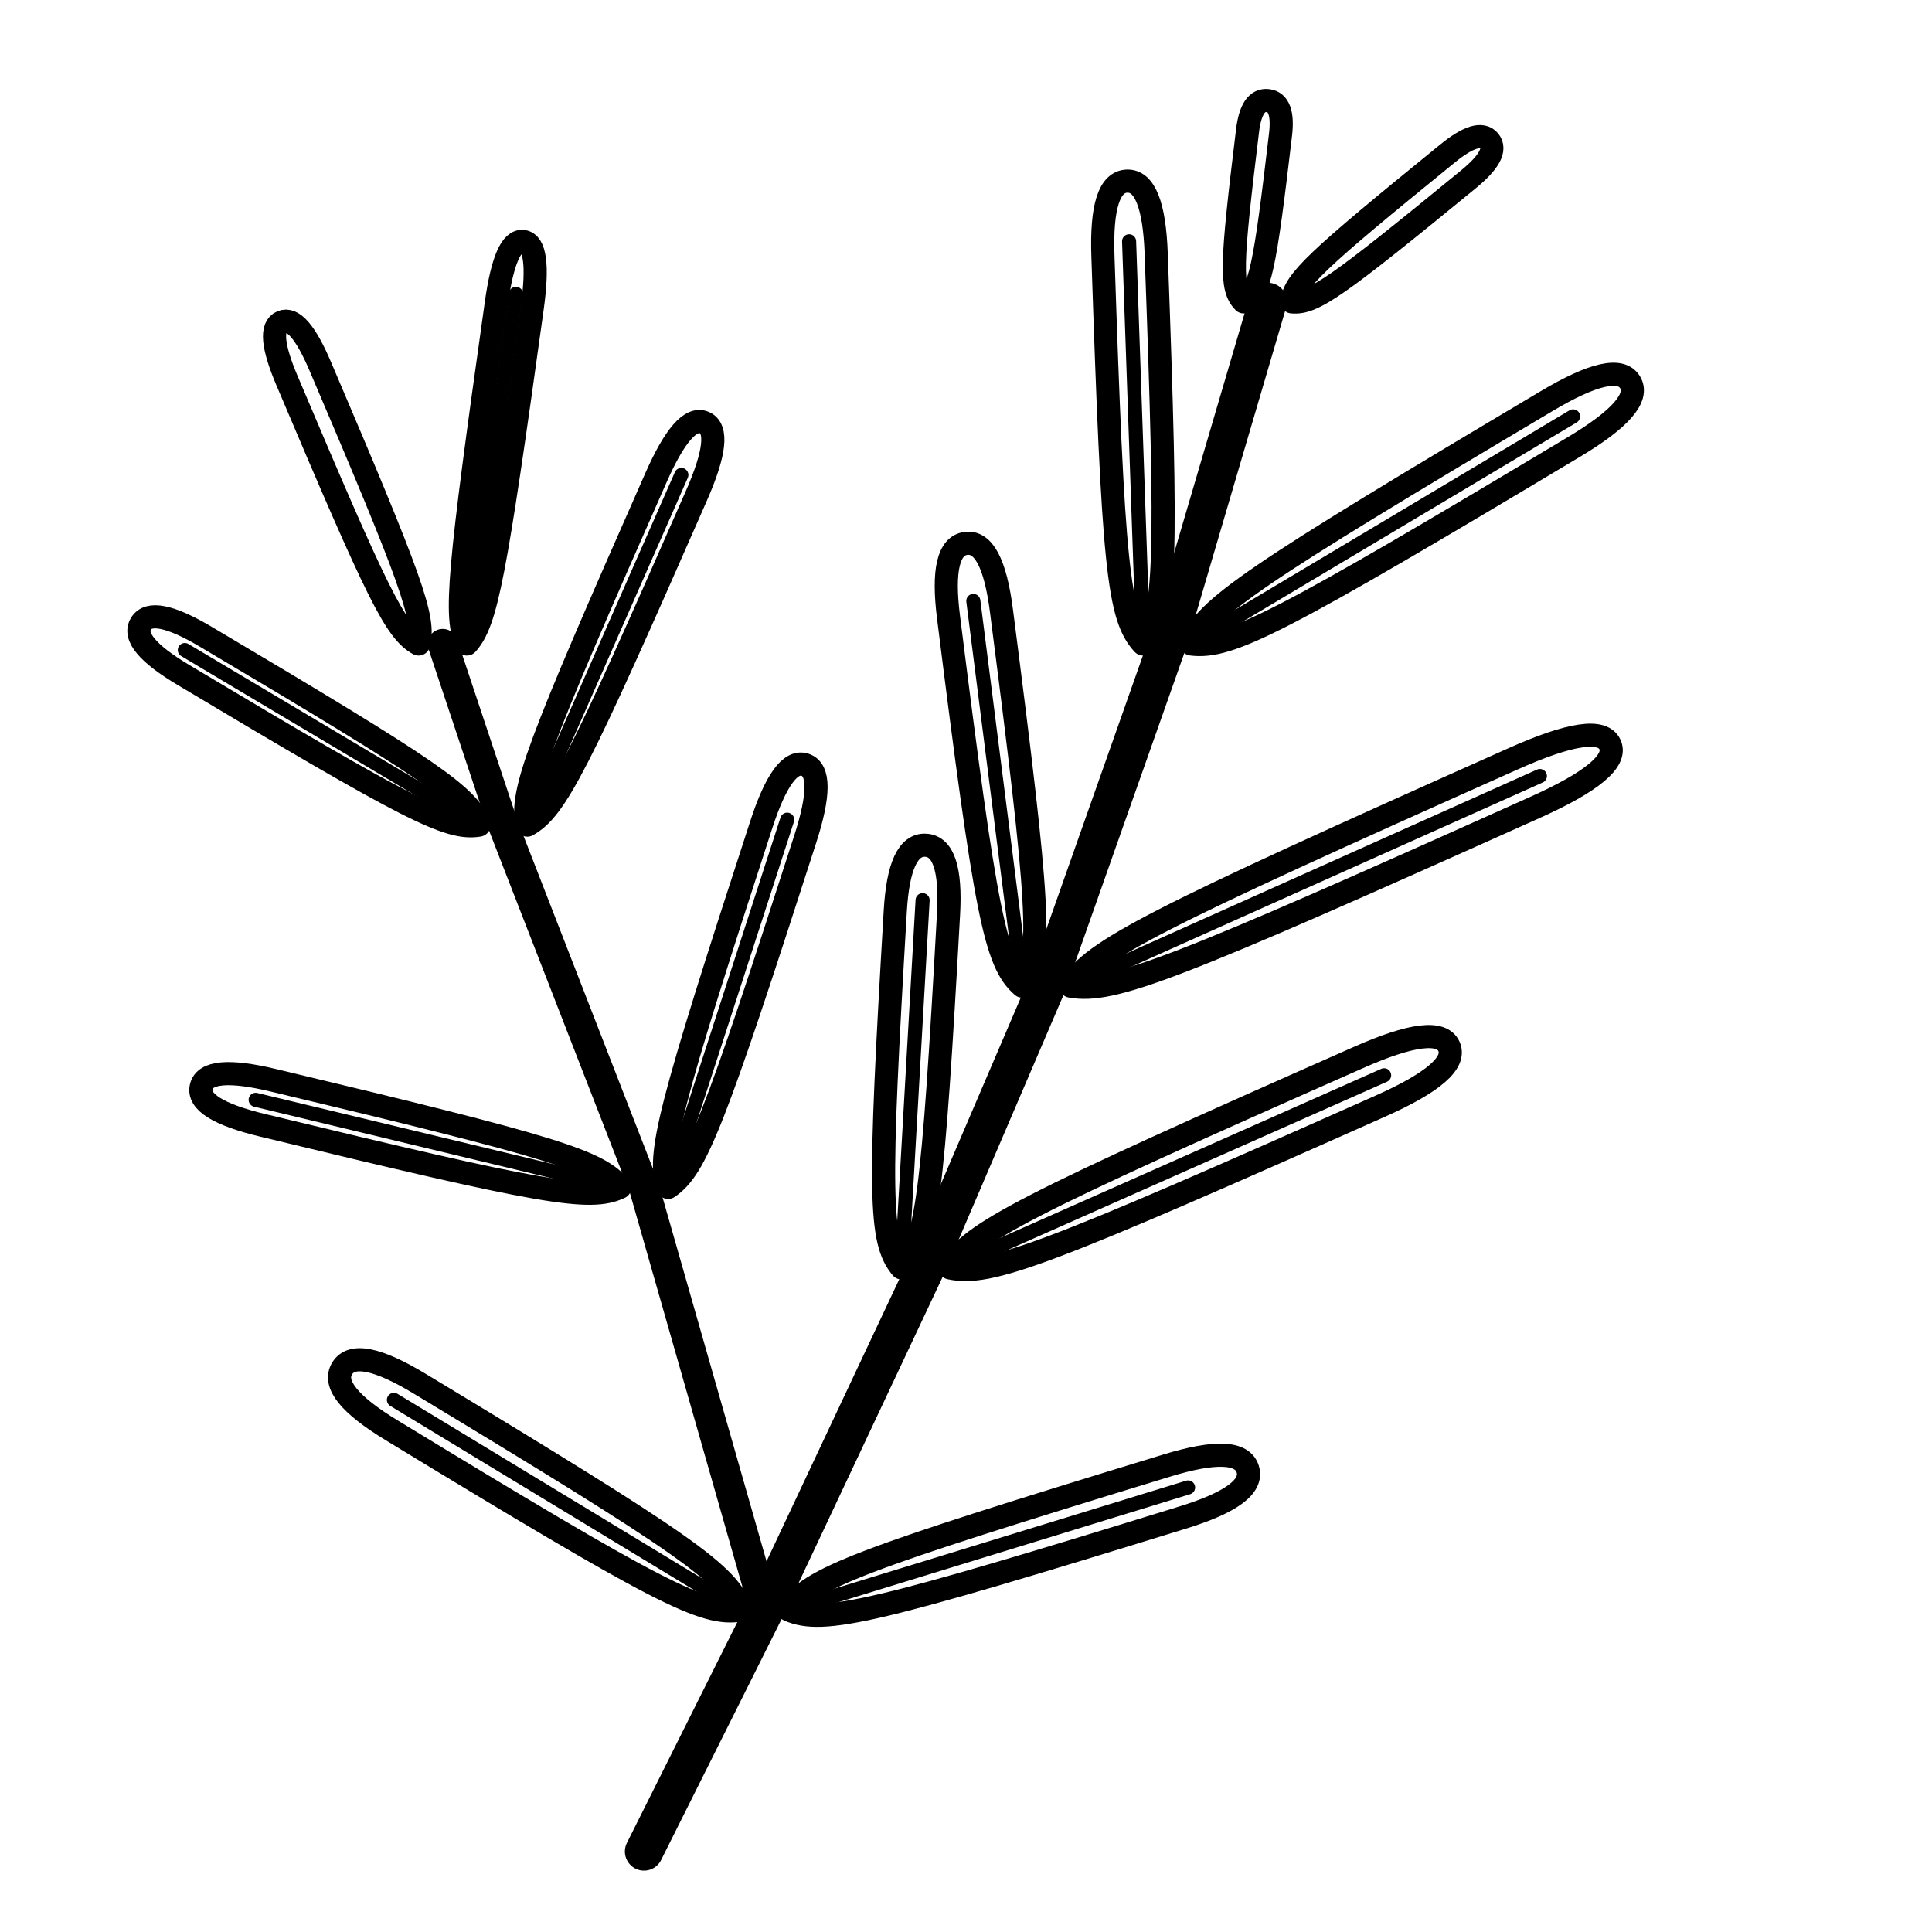
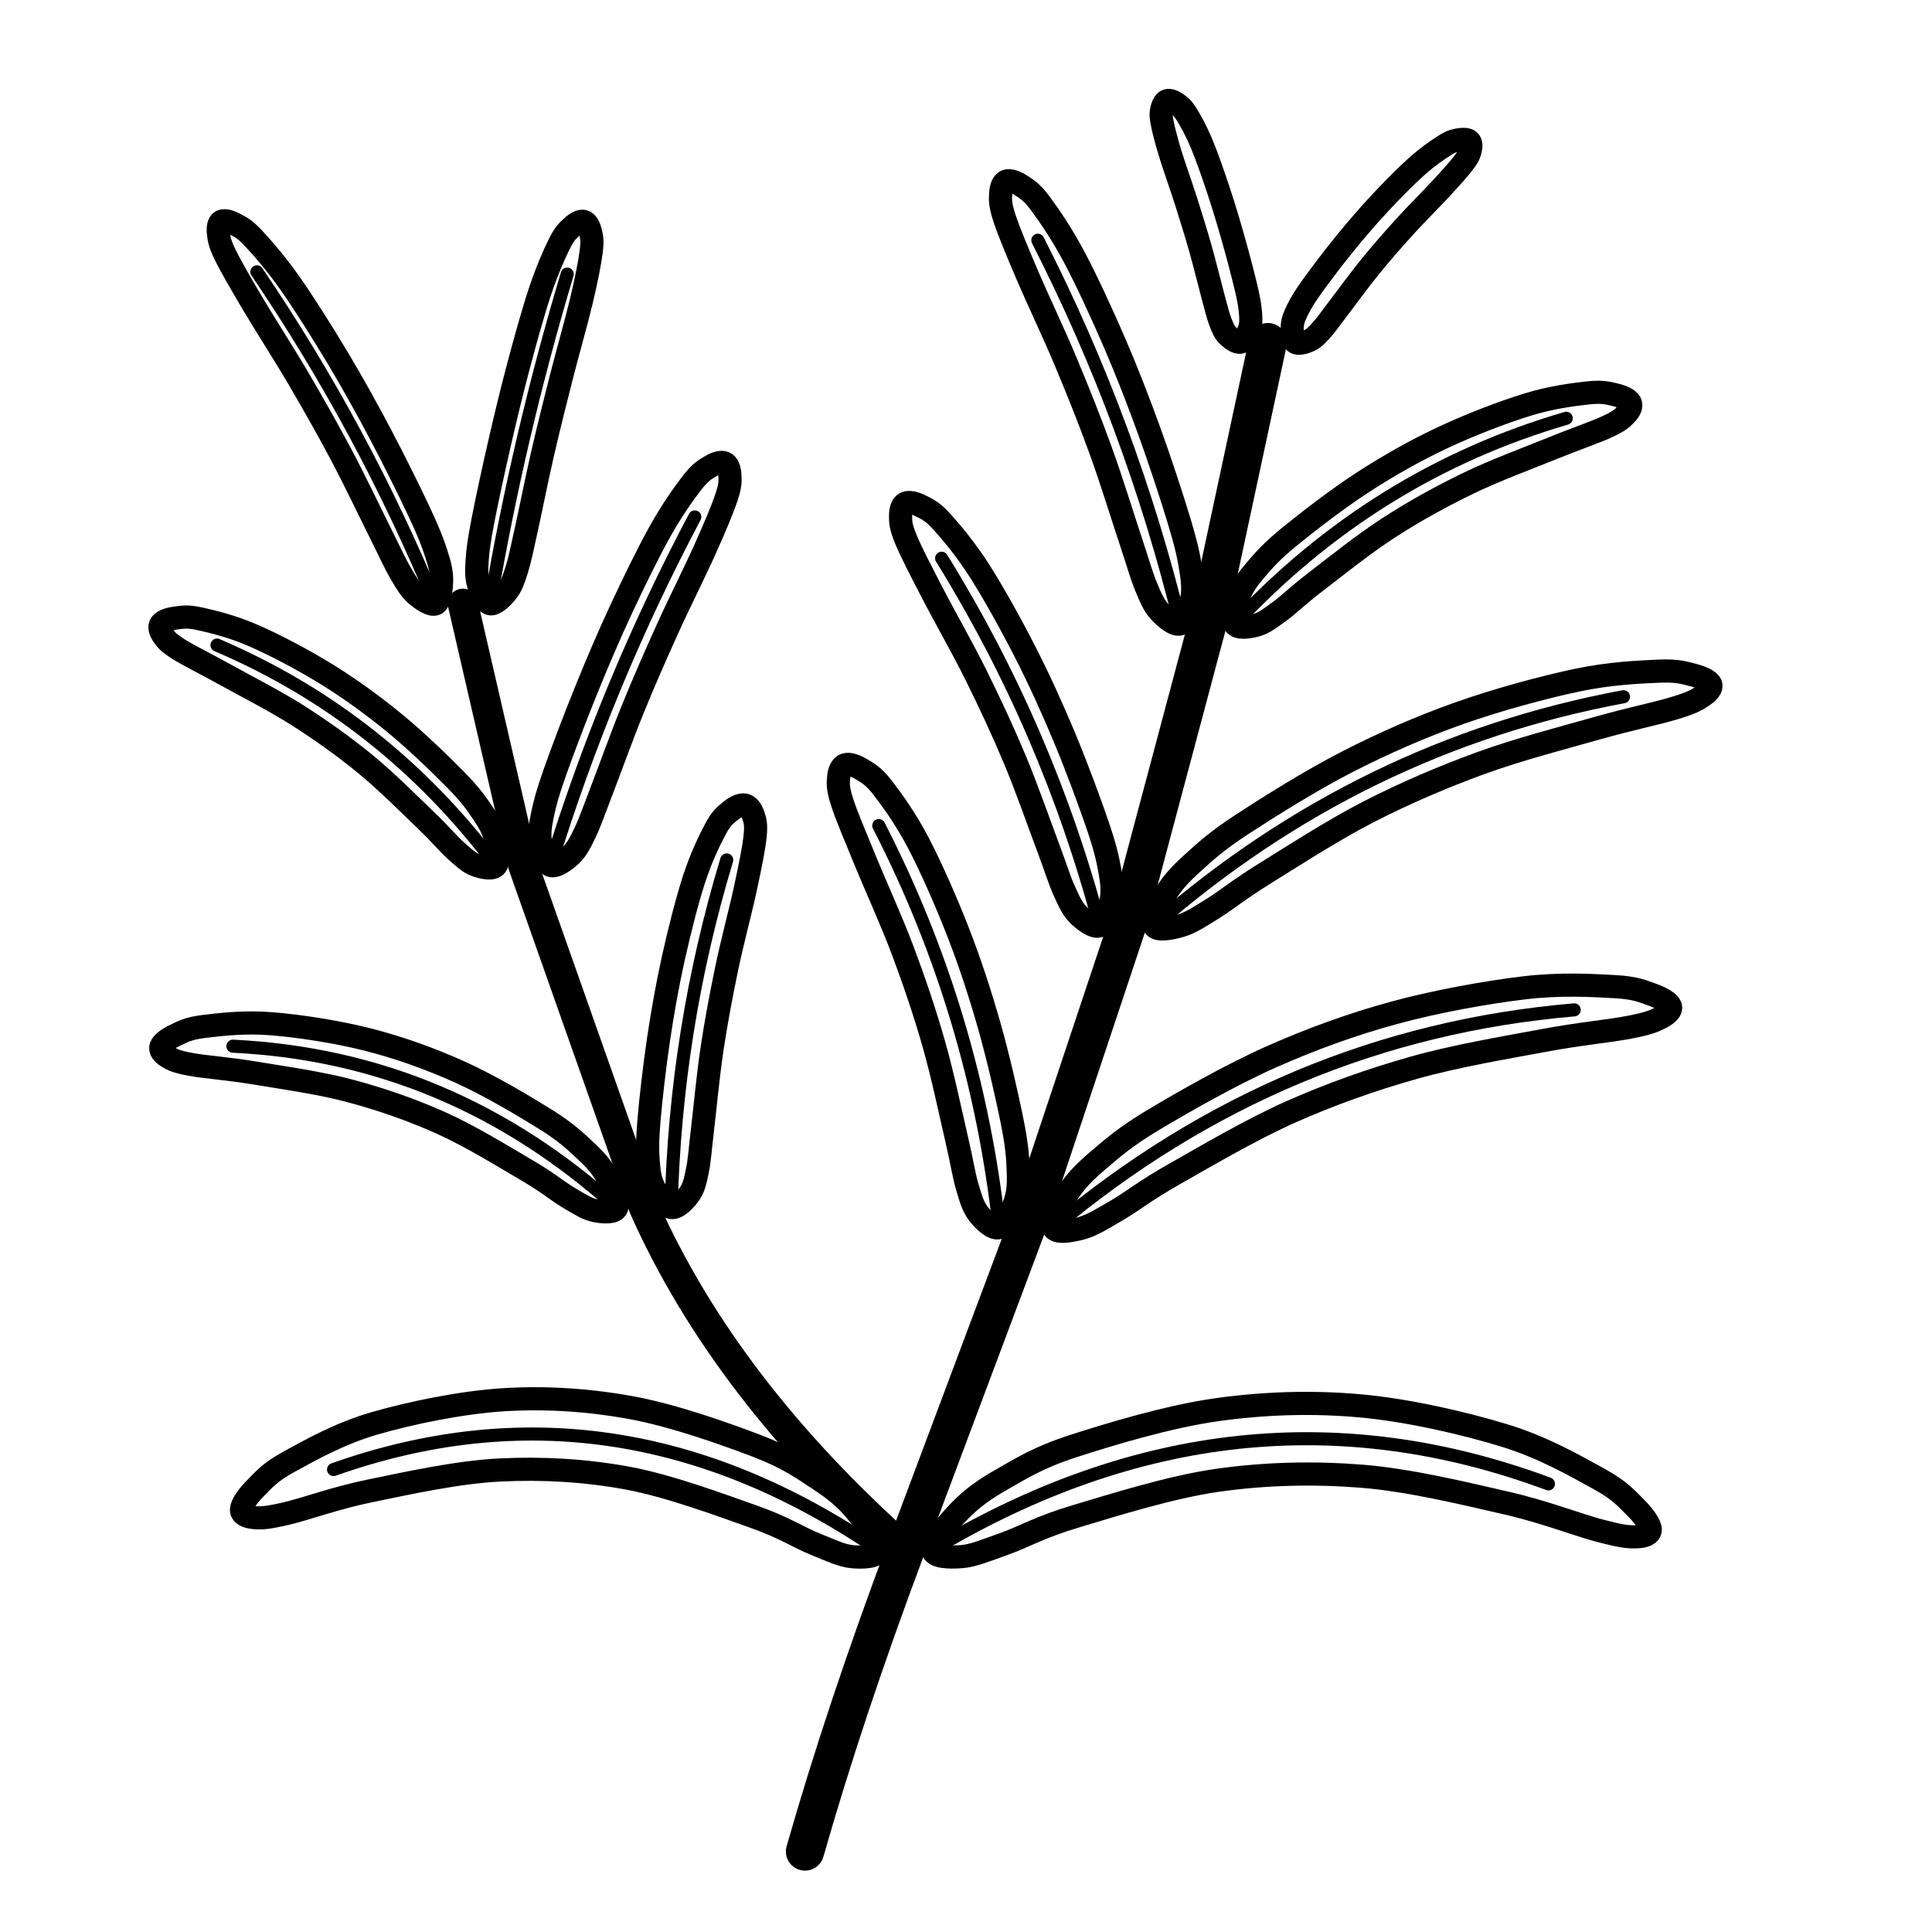
<svg xmlns="http://www.w3.org/2000/svg" width="96" height="96" viewBox="0 0 96 96" fill="none" stroke-linecap="round" stroke-linejoin="round" role="img" aria-label="Rosmarin · Salvia rosmarinus">
-   <path class="leaf-twig" d="M32 92 L38 80 L46 63 L52 49 L58 32 L63 15" fill="none" stroke="currentColor" stroke-width="1.9" />
-   <path class="leaf-twig" d="M38 80 L32 59 L25 41 L22 32" fill="none" stroke="currentColor" stroke-width="1.5" />
-   <path class="leaf-blade" d="M36.8 80 C34.982 80.319 32.72 79.138 19.468 71.075 Q16.3 69.155 17 68 Q17.7 66.845 20.868 68.765 C34.148 76.782 36.242 78.241 36.8 80 Z" fill="none" stroke="currentColor" stroke-width="1.15" />
-   <path class="leaf-midrib" d="M36.8 80 L19.574 69.56" fill="none" stroke="currentColor" stroke-width="0.7" />
-   <path class="leaf-blade" d="M39.2 80 C40.211 78.419 42.672 77.494 57.956 72.829 Q61.604 71.709 62 73 Q62.396 74.291 58.748 75.411 C43.48 80.126 40.925 80.741 39.2 80 Z" fill="none" stroke="currentColor" stroke-width="1.15" />
-   <path class="leaf-midrib" d="M39.2 80 L59.036 73.91" fill="none" stroke="currentColor" stroke-width="0.7" />
-   <path class="leaf-blade" d="M44.8 63 C43.681 61.672 43.655 59.353 44.485 45.284 Q44.677 41.924 46 42 Q47.323 42.076 47.131 45.436 C46.353 59.507 46.063 61.808 44.8 63 Z" fill="none" stroke="currentColor" stroke-width="1.15" />
-   <path class="leaf-midrib" d="M44.8 63 L45.844 44.73" fill="none" stroke="currentColor" stroke-width="0.7" />
-   <path class="leaf-blade" d="M47.2 63 C48.204 61.25 50.868 59.895 67.495 52.549 Q71.463 50.789 72 52 Q72.537 53.211 68.569 54.971 C51.964 62.365 49.172 63.43 47.2 63 Z" fill="none" stroke="currentColor" stroke-width="1.15" />
-   <path class="leaf-midrib" d="M47.2 63 L68.776 53.43" fill="none" stroke="currentColor" stroke-width="0.7" />
-   <path class="leaf-blade" d="M50.8 49 C49.449 47.831 48.983 45.431 47.134 30.687 Q46.686 27.167 48 27 Q49.314 26.833 49.762 30.353 C51.665 45.089 51.815 47.529 50.8 49 Z" fill="none" stroke="currentColor" stroke-width="1.15" />
-   <path class="leaf-midrib" d="M50.8 49 L48.364 29.86" fill="none" stroke="currentColor" stroke-width="0.7" />
-   <path class="leaf-blade" d="M53.2 49 C54.321 47.192 57.204 45.727 75.171 37.711 Q79.459 35.791 80 37 Q80.541 38.209 76.253 40.129 C58.308 48.193 55.295 49.368 53.2 49 Z" fill="none" stroke="currentColor" stroke-width="1.15" />
-   <path class="leaf-midrib" d="M53.2 49 L76.516 38.56" fill="none" stroke="currentColor" stroke-width="0.7" />
-   <path class="leaf-blade" d="M56.8 32 C55.56 30.661 55.313 28.137 54.804 12.726 Q54.676 9.046 56 9 Q57.324 8.954 57.452 12.634 C58.015 28.043 57.944 30.579 56.8 32 Z" fill="none" stroke="currentColor" stroke-width="1.15" />
-   <path class="leaf-midrib" d="M56.8 32 L56.104 11.99" fill="none" stroke="currentColor" stroke-width="0.7" />
-   <path class="leaf-blade" d="M59.2 32 C59.897 30.196 62.214 28.629 76.833 19.942 Q80.321 17.862 81 19 Q81.679 20.138 78.191 22.218 C63.598 30.951 61.119 32.244 59.2 32 Z" fill="none" stroke="currentColor" stroke-width="1.15" />
-   <path class="leaf-midrib" d="M59.2 32 L78.166 20.69" fill="none" stroke="currentColor" stroke-width="0.7" />
-   <path class="leaf-blade" d="M61.8 15 C61.135 14.312 61.168 13.2 61.989 6.502 Q62.181 4.902 63 5 Q63.819 5.098 63.627 6.698 C62.84 13.4 62.609 14.488 61.8 15 Z" fill="none" stroke="currentColor" stroke-width="1.15" />
-   <path class="leaf-blade" d="M64.2 15 C64.318 13.945 65.334 12.988 71.91 7.641 Q73.478 6.361 74 7 Q74.522 7.639 72.954 8.919 C66.398 14.292 65.258 15.095 64.2 15 Z" fill="none" stroke="currentColor" stroke-width="1.15" />
-   <path class="leaf-blade" d="M30.8 59 C29.31 59.706 26.99 59.291 13.059 55.918 Q9.731 55.118 10 54 Q10.269 52.882 13.597 53.682 C27.538 57.009 29.794 57.694 30.8 59 Z" fill="none" stroke="currentColor" stroke-width="1.15" />
-   <path class="leaf-midrib" d="M30.8 59 L12.704 54.65" fill="none" stroke="currentColor" stroke-width="0.7" />
-   <path class="leaf-blade" d="M33.2 59 C32.623 57.421 33.24 55.069 37.818 41.006 Q38.906 37.646 40 38 Q41.094 38.354 40.006 41.714 C35.472 55.791 34.593 58.059 33.2 59 Z" fill="none" stroke="currentColor" stroke-width="1.15" />
-   <path class="leaf-midrib" d="M33.2 59 L39.116 40.73" fill="none" stroke="currentColor" stroke-width="0.7" />
-   <path class="leaf-blade" d="M23.8 41 C22.286 41.251 20.37 40.264 9.125 33.545 Q6.437 31.945 7 31 Q7.563 30.055 10.251 31.655 C21.518 38.336 23.298 39.549 23.8 41 Z" fill="none" stroke="currentColor" stroke-width="1.15" />
-   <path class="leaf-midrib" d="M23.8 41 L9.184 32.3" fill="none" stroke="currentColor" stroke-width="0.7" />
-   <path class="leaf-blade" d="M26.2 41 C25.822 39.401 26.669 37.148 32.585 23.757 Q33.993 20.557 35 21 Q36.007 21.443 34.599 24.643 C28.723 38.052 27.634 40.199 26.2 41 Z" fill="none" stroke="currentColor" stroke-width="1.15" />
-   <path class="leaf-midrib" d="M26.2 41 L33.856 23.6" fill="none" stroke="currentColor" stroke-width="0.7" />
-   <path class="leaf-blade" d="M20.8 32 C19.647 31.357 18.799 29.639 14.26 18.912 Q13.172 16.352 14 16 Q14.828 15.648 15.916 18.208 C20.489 28.921 21.137 30.723 20.8 32 Z" fill="none" stroke="currentColor" stroke-width="1.15" />
-   <path class="leaf-blade" d="M23.2 32 C22.566 30.688 22.767 28.473 24.661 15.075 Q25.109 11.875 26 12 Q26.891 12.125 26.443 15.325 C24.585 28.727 24.17 30.912 23.2 32 Z" fill="none" stroke="currentColor" stroke-width="1.15" />
-   <path class="leaf-midrib" d="M23.2 32 L25.636 14.6" fill="none" stroke="currentColor" stroke-width="0.7" />
+   <path class="leaf-twig" d="M40 92 Q42 85 45 77 L51 61 L56 46 L60 31 L63 17" fill="none" stroke="currentColor" stroke-width="1.9" />
+   <path class="leaf-twig" d="M45 77 Q36 69 32 60 L26 43 L23 30" fill="none" stroke="currentColor" stroke-width="1.5" />
+   <path class="leaf-blade" d="M43.65 77 C43.626 77.384 42.883 77.399 42.357 77.352 C41.83 77.305 41.316 77.053 40.49 76.718 C39.664 76.384 38.954 75.89 37.399 75.345 C35.845 74.799 33.258 73.827 31.164 73.443 C29.07 73.06 26.959 72.938 24.834 73.043 C22.709 73.149 20.184 73.713 18.414 74.075 C16.643 74.436 15.178 74.989 14.211 75.211 C13.244 75.433 12.978 75.441 12.61 75.406 C12.241 75.371 11.985 75.245 12 75 C12.015 74.755 12.307 74.334 12.703 73.939 C13.098 73.543 13.387 73.162 14.374 72.626 C15.362 72.09 16.846 71.234 18.626 70.721 C20.406 70.209 22.928 69.679 25.055 69.55 C27.181 69.422 29.291 69.567 31.385 69.95 C33.479 70.334 36.069 71.259 37.62 71.851 C39.171 72.444 39.88 72.972 40.693 73.505 C41.507 74.037 42.01 74.464 42.502 75.047 C42.995 75.629 43.674 76.616 43.65 77 Z" fill="none" stroke="currentColor" stroke-width="1.15" />
+   <path class="leaf-midrib" d="M43.65 77 Q30.55 68.072 16.574 73.021" fill="none" stroke="currentColor" stroke-width="0.65" />
+   <path class="leaf-blade" d="M46.35 77 C46.339 76.615 47.144 75.623 47.722 75.038 C48.3 74.453 48.883 74.022 49.819 73.491 C50.756 72.96 51.573 72.425 53.341 71.852 C55.109 71.279 58.057 70.386 60.426 70.053 C62.796 69.719 65.172 69.641 67.556 69.853 C69.941 70.064 72.754 70.718 74.733 71.322 C76.712 71.925 78.345 72.879 79.432 73.474 C80.519 74.069 80.827 74.472 81.255 74.893 C81.683 75.314 81.993 75.755 82 76 C82.007 76.245 81.713 76.352 81.297 76.363 C80.881 76.373 80.583 76.343 79.504 76.063 C78.426 75.783 76.802 75.133 74.827 74.681 C72.852 74.229 70.038 73.539 67.654 73.351 C65.271 73.163 62.894 73.218 60.524 73.551 C58.155 73.884 55.208 74.824 53.439 75.351 C51.67 75.877 50.852 76.377 49.91 76.71 C48.968 77.043 48.38 77.299 47.787 77.347 C47.194 77.395 46.361 77.385 46.35 77 Z" fill="none" stroke="currentColor" stroke-width="1.15" />
+   <path class="leaf-midrib" d="M46.35 77 Q61.438 67.973 76.941 73.733" fill="none" stroke="currentColor" stroke-width="0.65" />
+   <path class="leaf-blade" d="M49.65 61 C49.347 61.101 48.89 60.657 48.625 60.319 C48.361 59.981 48.245 59.594 48.063 58.973 C47.881 58.353 47.811 57.78 47.534 56.595 C47.256 55.41 46.843 53.419 46.398 51.864 C45.954 50.309 45.435 48.778 44.868 47.264 C44.302 45.749 43.504 44.014 42.999 42.777 C42.494 41.54 42.06 40.535 41.839 39.842 C41.617 39.149 41.645 38.927 41.672 38.62 C41.699 38.313 41.807 38.064 42 38 C42.193 37.936 42.515 38.042 42.828 38.236 C43.14 38.43 43.406 38.554 43.875 39.165 C44.344 39.775 45.016 40.701 45.64 41.898 C46.265 43.095 47.035 44.84 47.62 46.348 C48.205 47.857 48.706 49.393 49.15 50.948 C49.594 52.504 50.045 54.483 50.285 55.68 C50.526 56.877 50.569 57.459 50.595 58.131 C50.621 58.804 50.599 59.237 50.442 59.715 C50.284 60.193 49.953 60.899 49.65 61 Z" fill="none" stroke="currentColor" stroke-width="1.15" />
+   <path class="leaf-midrib" d="M49.65 61 Q48.482 50.404 43.665 41.022" fill="none" stroke="currentColor" stroke-width="0.65" />
+   <path class="leaf-blade" d="M52.35 61 C52.242 60.7 52.722 59.788 53.097 59.226 C53.472 58.664 53.892 58.227 54.6 57.628 C55.307 57.028 55.917 56.479 57.342 55.628 C58.766 54.778 61.158 53.408 63.147 52.525 C65.137 51.641 67.177 50.898 69.277 50.325 C71.378 49.751 73.926 49.299 75.751 49.083 C77.576 48.866 79.17 48.968 80.228 49.025 C81.287 49.082 81.64 49.263 82.102 49.425 C82.564 49.588 82.931 49.809 83 50 C83.069 50.191 82.854 50.398 82.513 50.572 C82.172 50.746 81.923 50.856 80.953 51.045 C79.983 51.233 78.474 51.368 76.692 51.703 C74.909 52.038 72.351 52.462 70.257 53.054 C68.163 53.646 66.116 54.37 64.127 55.254 C62.138 56.138 59.759 57.543 58.321 58.358 C56.884 59.172 56.264 59.694 55.501 60.139 C54.738 60.584 54.269 60.884 53.744 61.027 C53.218 61.171 52.458 61.3 52.35 61 Z" fill="none" stroke="currentColor" stroke-width="1.15" />
+   <path class="leaf-midrib" d="M52.35 61 Q63.786 51.413 78.221 50.18" fill="none" stroke="currentColor" stroke-width="0.65" />
+   <path class="leaf-blade" d="M54.65 46 C54.38 46.124 53.888 45.757 53.594 45.468 C53.3 45.179 53.137 44.83 52.884 44.268 C52.63 43.706 52.483 43.181 52.075 42.096 C51.667 41.012 51.03 39.185 50.436 37.763 C49.841 36.341 49.189 34.944 48.506 33.563 C47.822 32.181 46.917 30.605 46.334 29.474 C45.75 28.343 45.269 27.42 45.004 26.778 C44.74 26.137 44.75 25.92 44.749 25.624 C44.748 25.328 44.828 25.079 45 25 C45.172 24.921 45.476 24.993 45.779 25.151 C46.083 25.308 46.335 25.404 46.82 25.944 C47.305 26.484 47.999 27.31 48.689 28.392 C49.379 29.474 50.259 31.061 50.959 32.435 C51.659 33.809 52.294 35.213 52.889 36.635 C53.484 38.058 54.153 39.87 54.528 40.969 C54.904 42.068 55.027 42.605 55.141 43.231 C55.255 43.857 55.295 44.262 55.213 44.724 C55.131 45.185 54.92 45.876 54.65 46 Z" fill="none" stroke="currentColor" stroke-width="1.15" />
+   <path class="leaf-midrib" d="M54.65 46 Q52.063 36.252 46.789 27.739" fill="none" stroke="currentColor" stroke-width="0.65" />
+   <path class="leaf-blade" d="M57.35 46 C57.232 45.728 57.633 44.886 57.955 44.364 C58.276 43.843 58.647 43.437 59.277 42.868 C59.906 42.299 60.451 41.789 61.731 40.953 C63.011 40.116 65.163 38.765 66.955 37.848 C68.748 36.931 70.587 36.122 72.485 35.448 C74.383 34.774 76.687 34.152 78.343 33.802 C79.998 33.452 81.451 33.393 82.418 33.35 C83.385 33.308 83.716 33.439 84.146 33.547 C84.577 33.656 84.925 33.827 85 34 C85.075 34.173 84.896 34.39 84.598 34.588 C84.3 34.785 84.084 34.918 83.213 35.183 C82.343 35.449 80.983 35.723 79.374 36.18 C77.766 36.637 75.451 37.234 73.56 37.925 C71.669 38.616 69.823 39.407 68.03 40.325 C66.238 41.242 64.1 42.626 62.806 43.429 C61.512 44.233 60.956 44.718 60.265 45.147 C59.575 45.575 59.15 45.857 58.664 45.999 C58.178 46.141 57.468 46.272 57.35 46 Z" fill="none" stroke="currentColor" stroke-width="1.15" />
+   <path class="leaf-midrib" d="M57.35 46 Q67.596 37.053 80.669 34.62" fill="none" stroke="currentColor" stroke-width="0.65" />
+   <path class="leaf-blade" d="M58.65 31 C58.384 31.105 57.905 30.7 57.62 30.389 C57.335 30.078 57.179 29.716 56.94 29.132 C56.701 28.549 56.561 28.011 56.187 26.888 C55.812 25.765 55.232 23.877 54.695 22.395 C54.158 20.912 53.573 19.449 52.965 17.995 C52.357 16.54 51.555 14.866 51.045 13.669 C50.535 12.473 50.124 11.491 49.904 10.816 C49.684 10.14 49.707 9.919 49.723 9.617 C49.739 9.314 49.831 9.067 50 9 C50.169 8.933 50.457 9.032 50.74 9.217 C51.022 9.403 51.257 9.522 51.695 10.112 C52.133 10.702 52.753 11.601 53.368 12.756 C53.983 13.911 54.76 15.595 55.385 17.043 C56.009 18.491 56.578 19.961 57.115 21.443 C57.652 22.926 58.264 24.801 58.606 25.937 C58.948 27.073 59.064 27.62 59.166 28.257 C59.268 28.894 59.303 29.304 59.217 29.761 C59.131 30.218 58.916 30.895 58.65 31 Z" fill="none" stroke="currentColor" stroke-width="1.15" />
+   <path class="leaf-midrib" d="M58.65 31 Q56.211 21.037 51.57 11.939" fill="none" stroke="currentColor" stroke-width="0.65" />
+   <path class="leaf-blade" d="M61.35 31 C61.21 30.75 61.404 30.022 61.582 29.57 C61.759 29.119 61.998 28.776 62.414 28.291 C62.831 27.806 63.196 27.383 64.082 26.66 C64.968 25.938 66.468 24.775 67.731 23.958 C68.994 23.141 70.3 22.4 71.661 21.758 C73.022 21.116 74.687 20.479 75.898 20.106 C77.108 19.733 78.197 19.602 78.926 19.522 C79.655 19.441 79.926 19.541 80.271 19.62 C80.617 19.7 80.911 19.841 81 20 C81.089 20.159 80.994 20.373 80.805 20.573 C80.616 20.773 80.48 20.915 79.865 21.2 C79.251 21.486 78.273 21.813 77.117 22.284 C75.961 22.755 74.284 23.369 72.931 24.027 C71.578 24.684 70.264 25.409 69.001 26.227 C67.738 27.044 66.255 28.237 65.352 28.929 C64.449 29.621 64.071 30.022 63.583 30.378 C63.094 30.735 62.792 30.964 62.42 31.067 C62.048 31.171 61.49 31.25 61.35 31 Z" fill="none" stroke="currentColor" stroke-width="1.15" />
+   <path class="leaf-midrib" d="M61.35 31 Q68.287 23.568 77.826 20.784" fill="none" stroke="currentColor" stroke-width="0.65" />
+   <path class="leaf-blade" d="M61.65 17 C61.471 17.054 61.18 16.837 61.011 16.67 C60.843 16.503 60.76 16.309 60.64 15.996 C60.52 15.683 60.455 15.397 60.29 14.791 C60.126 14.186 59.88 13.168 59.652 12.364 C59.424 11.559 59.176 10.761 58.922 9.964 C58.669 9.167 58.332 8.242 58.133 7.582 C57.934 6.921 57.792 6.374 57.728 6 C57.665 5.626 57.709 5.504 57.754 5.337 C57.799 5.17 57.886 5.035 58 5 C58.114 4.965 58.282 5.024 58.437 5.129 C58.592 5.235 58.722 5.305 58.932 5.634 C59.142 5.964 59.425 6.468 59.694 7.107 C59.964 7.746 60.285 8.675 60.549 9.469 C60.813 10.263 61.051 11.064 61.279 11.869 C61.507 12.673 61.774 13.685 61.917 14.297 C62.06 14.909 62.108 15.2 62.136 15.541 C62.164 15.882 62.166 16.1 62.085 16.343 C62.004 16.587 61.829 16.946 61.65 17 Z" fill="none" stroke="currentColor" stroke-width="1.15" />
+   <path class="leaf-blade" d="M64.35 17 C64.209 16.878 64.191 16.454 64.214 16.183 C64.237 15.911 64.324 15.695 64.487 15.371 C64.651 15.046 64.809 14.775 65.195 14.235 C65.581 13.694 66.248 12.814 66.804 12.13 C67.361 11.446 67.933 10.775 68.534 10.13 C69.135 9.484 69.863 8.745 70.411 8.257 C70.959 7.769 71.468 7.423 71.82 7.203 C72.173 6.984 72.331 6.975 72.527 6.941 C72.724 6.907 72.91 6.922 73 7 C73.09 7.078 73.105 7.237 73.067 7.408 C73.029 7.579 73.009 7.707 72.772 8.026 C72.535 8.346 72.137 8.789 71.645 9.324 C71.153 9.86 70.412 10.589 69.82 11.242 C69.227 11.895 68.646 12.558 68.09 13.242 C67.533 13.926 66.884 14.821 66.481 15.347 C66.078 15.872 65.907 16.132 65.67 16.394 C65.434 16.656 65.282 16.816 65.062 16.917 C64.842 17.018 64.491 17.122 64.35 17 Z" fill="none" stroke="currentColor" stroke-width="1.15" />
+   <path class="leaf-blade" d="M30.65 60 C30.551 60.28 29.972 60.238 29.575 60.158 C29.179 60.078 28.833 59.855 28.271 59.522 C27.709 59.19 27.258 58.783 26.203 58.164 C25.148 57.546 23.405 56.469 21.94 55.81 C20.474 55.151 18.961 54.626 17.41 54.21 C15.858 53.794 13.955 53.534 12.631 53.313 C11.308 53.093 10.187 53.022 9.47 52.888 C8.753 52.754 8.574 52.658 8.329 52.51 C8.085 52.362 7.937 52.178 8 52 C8.063 51.822 8.351 51.607 8.707 51.441 C9.063 51.275 9.337 51.099 10.135 51.004 C10.933 50.909 12.132 50.759 13.494 50.869 C14.857 50.979 16.751 51.265 18.309 51.664 C19.866 52.063 21.373 52.605 22.839 53.264 C24.304 53.923 26.059 54.966 27.102 55.618 C28.146 56.271 28.587 56.704 29.098 57.18 C29.609 57.657 29.91 58.008 30.169 58.478 C30.427 58.948 30.749 59.72 30.65 60 Z" fill="none" stroke="currentColor" stroke-width="1.15" />
+   <path class="leaf-midrib" d="M30.65 60 Q22.343 52.505 11.572 51.985" fill="none" stroke="currentColor" stroke-width="0.65" />
+   <path class="leaf-blade" d="M33.35 60 C33.058 59.947 32.689 59.397 32.499 59.018 C32.309 58.639 32.252 58.284 32.21 57.725 C32.168 57.167 32.162 56.683 32.248 55.666 C32.334 54.648 32.525 52.961 32.726 51.62 C32.928 50.279 33.162 48.944 33.456 47.62 C33.751 46.296 34.141 44.748 34.491 43.675 C34.841 42.603 35.254 41.748 35.557 41.183 C35.859 40.619 36.067 40.484 36.308 40.287 C36.548 40.09 36.814 39.966 37 40 C37.186 40.034 37.336 40.234 37.423 40.491 C37.51 40.748 37.586 40.934 37.522 41.542 C37.459 42.15 37.276 43.047 37.041 44.141 C36.806 45.235 36.389 46.777 36.113 48.104 C35.836 49.432 35.584 50.763 35.383 52.104 C35.181 53.445 35.026 55.139 34.904 56.15 C34.783 57.162 34.762 57.64 34.653 58.171 C34.545 58.703 34.469 59.033 34.252 59.338 C34.034 59.643 33.642 60.053 33.35 60 Z" fill="none" stroke="currentColor" stroke-width="1.15" />
+   <path class="leaf-midrib" d="M33.35 60 Q33.566 51.153 36.11 42.731" fill="none" stroke="currentColor" stroke-width="0.65" />
+   <path class="leaf-blade" d="M24.65 43 C24.489 43.223 23.979 43.112 23.645 42.99 C23.312 42.868 23.059 42.633 22.649 42.266 C22.24 41.898 21.937 41.5 21.188 40.783 C20.439 40.067 19.217 38.837 18.157 37.968 C17.097 37.099 15.982 36.306 14.827 35.568 C13.672 34.83 12.22 34.095 11.227 33.543 C10.234 32.99 9.39 32.582 8.868 32.252 C8.347 31.923 8.244 31.773 8.099 31.564 C7.955 31.355 7.898 31.142 8 31 C8.102 30.858 8.388 30.754 8.713 30.712 C9.038 30.671 9.297 30.604 9.95 30.752 C10.603 30.899 11.574 31.131 12.63 31.596 C13.687 32.06 15.124 32.816 16.289 33.54 C17.454 34.264 18.559 35.071 19.619 35.94 C20.679 36.809 21.92 38.012 22.65 38.755 C23.379 39.499 23.667 39.917 23.994 40.4 C24.321 40.882 24.501 41.218 24.61 41.651 C24.719 42.085 24.811 42.777 24.65 43 Z" fill="none" stroke="currentColor" stroke-width="1.15" />
+   <path class="leaf-midrib" d="M24.65 43 Q19.1 35.607 10.782 32.055" fill="none" stroke="currentColor" stroke-width="0.65" />
+   <path class="leaf-blade" d="M27.35 43 C27.098 42.891 26.919 42.26 26.854 41.836 C26.789 41.412 26.84 41.039 26.961 40.458 C27.082 39.877 27.218 39.382 27.58 38.351 C27.942 37.321 28.587 35.621 29.134 34.275 C29.681 32.929 30.25 31.592 30.864 30.275 C31.478 28.958 32.226 27.422 32.816 26.371 C33.406 25.32 33.988 24.504 34.402 23.971 C34.816 23.438 35.036 23.335 35.302 23.173 C35.568 23.011 35.839 22.931 36 23 C36.161 23.069 36.249 23.306 36.266 23.59 C36.282 23.874 36.308 24.083 36.1 24.705 C35.892 25.328 35.509 26.23 35.019 27.324 C34.529 28.418 33.757 29.944 33.159 31.268 C32.56 32.591 31.976 33.922 31.429 35.268 C30.881 36.614 30.268 38.327 29.875 39.344 C29.482 40.361 29.323 40.846 29.072 41.371 C28.821 41.895 28.656 42.219 28.369 42.491 C28.082 42.762 27.602 43.109 27.35 43 Z" fill="none" stroke="currentColor" stroke-width="1.15" />
+   <path class="leaf-midrib" d="M27.35 43 Q30.122 33.99 34.524 25.685" fill="none" stroke="currentColor" stroke-width="0.65" />
+   <path class="leaf-blade" d="M21.65 30 C21.439 30.118 20.968 29.799 20.678 29.546 C20.387 29.293 20.199 28.982 19.906 28.48 C19.614 27.978 19.412 27.509 18.923 26.534 C18.435 25.56 17.655 23.916 16.975 22.633 C16.295 21.349 15.579 20.086 14.845 18.833 C14.111 17.579 13.182 16.144 12.572 15.113 C11.961 14.082 11.469 13.234 11.183 12.645 C10.897 12.057 10.885 11.855 10.854 11.581 C10.824 11.307 10.866 11.075 11 11 C11.134 10.925 11.393 10.988 11.66 11.129 C11.928 11.271 12.144 11.357 12.603 11.849 C13.062 12.341 13.721 13.096 14.414 14.08 C15.107 15.065 16.017 16.511 16.764 17.757 C17.51 19.003 18.214 20.273 18.894 21.557 C19.574 22.841 20.379 24.47 20.842 25.459 C21.305 26.448 21.488 26.928 21.672 27.491 C21.856 28.054 21.948 28.418 21.944 28.836 C21.941 29.254 21.861 29.882 21.65 30 Z" fill="none" stroke="currentColor" stroke-width="1.15" />
+   <path class="leaf-midrib" d="M21.65 30 Q18.046 21.283 12.764 13.507" fill="none" stroke="currentColor" stroke-width="0.65" />
+   <path class="leaf-blade" d="M24.35 30 C24.115 29.942 23.885 29.416 23.779 29.055 C23.672 28.693 23.674 28.358 23.71 27.829 C23.746 27.301 23.81 26.847 23.994 25.885 C24.178 24.923 24.523 23.33 24.815 22.059 C25.107 20.788 25.41 19.519 25.745 18.259 C26.08 16.998 26.485 15.52 26.827 14.496 C27.168 13.472 27.528 12.654 27.795 12.115 C28.063 11.576 28.231 11.449 28.432 11.264 C28.632 11.078 28.85 10.963 29 11 C29.15 11.037 29.266 11.233 29.329 11.483 C29.392 11.734 29.452 11.916 29.377 12.502 C29.301 13.088 29.127 13.951 28.878 14.998 C28.629 16.044 28.203 17.518 27.882 18.782 C27.561 20.046 27.244 21.311 26.952 22.582 C26.66 23.853 26.344 25.453 26.131 26.408 C25.918 27.363 25.833 27.812 25.676 28.311 C25.519 28.809 25.41 29.118 25.189 29.4 C24.968 29.681 24.585 30.058 24.35 30 Z" fill="none" stroke="currentColor" stroke-width="1.15" />
+   <path class="leaf-midrib" d="M24.35 30 Q25.765 21.687 28.185 13.62" fill="none" stroke="currentColor" stroke-width="0.65" />
</svg>
